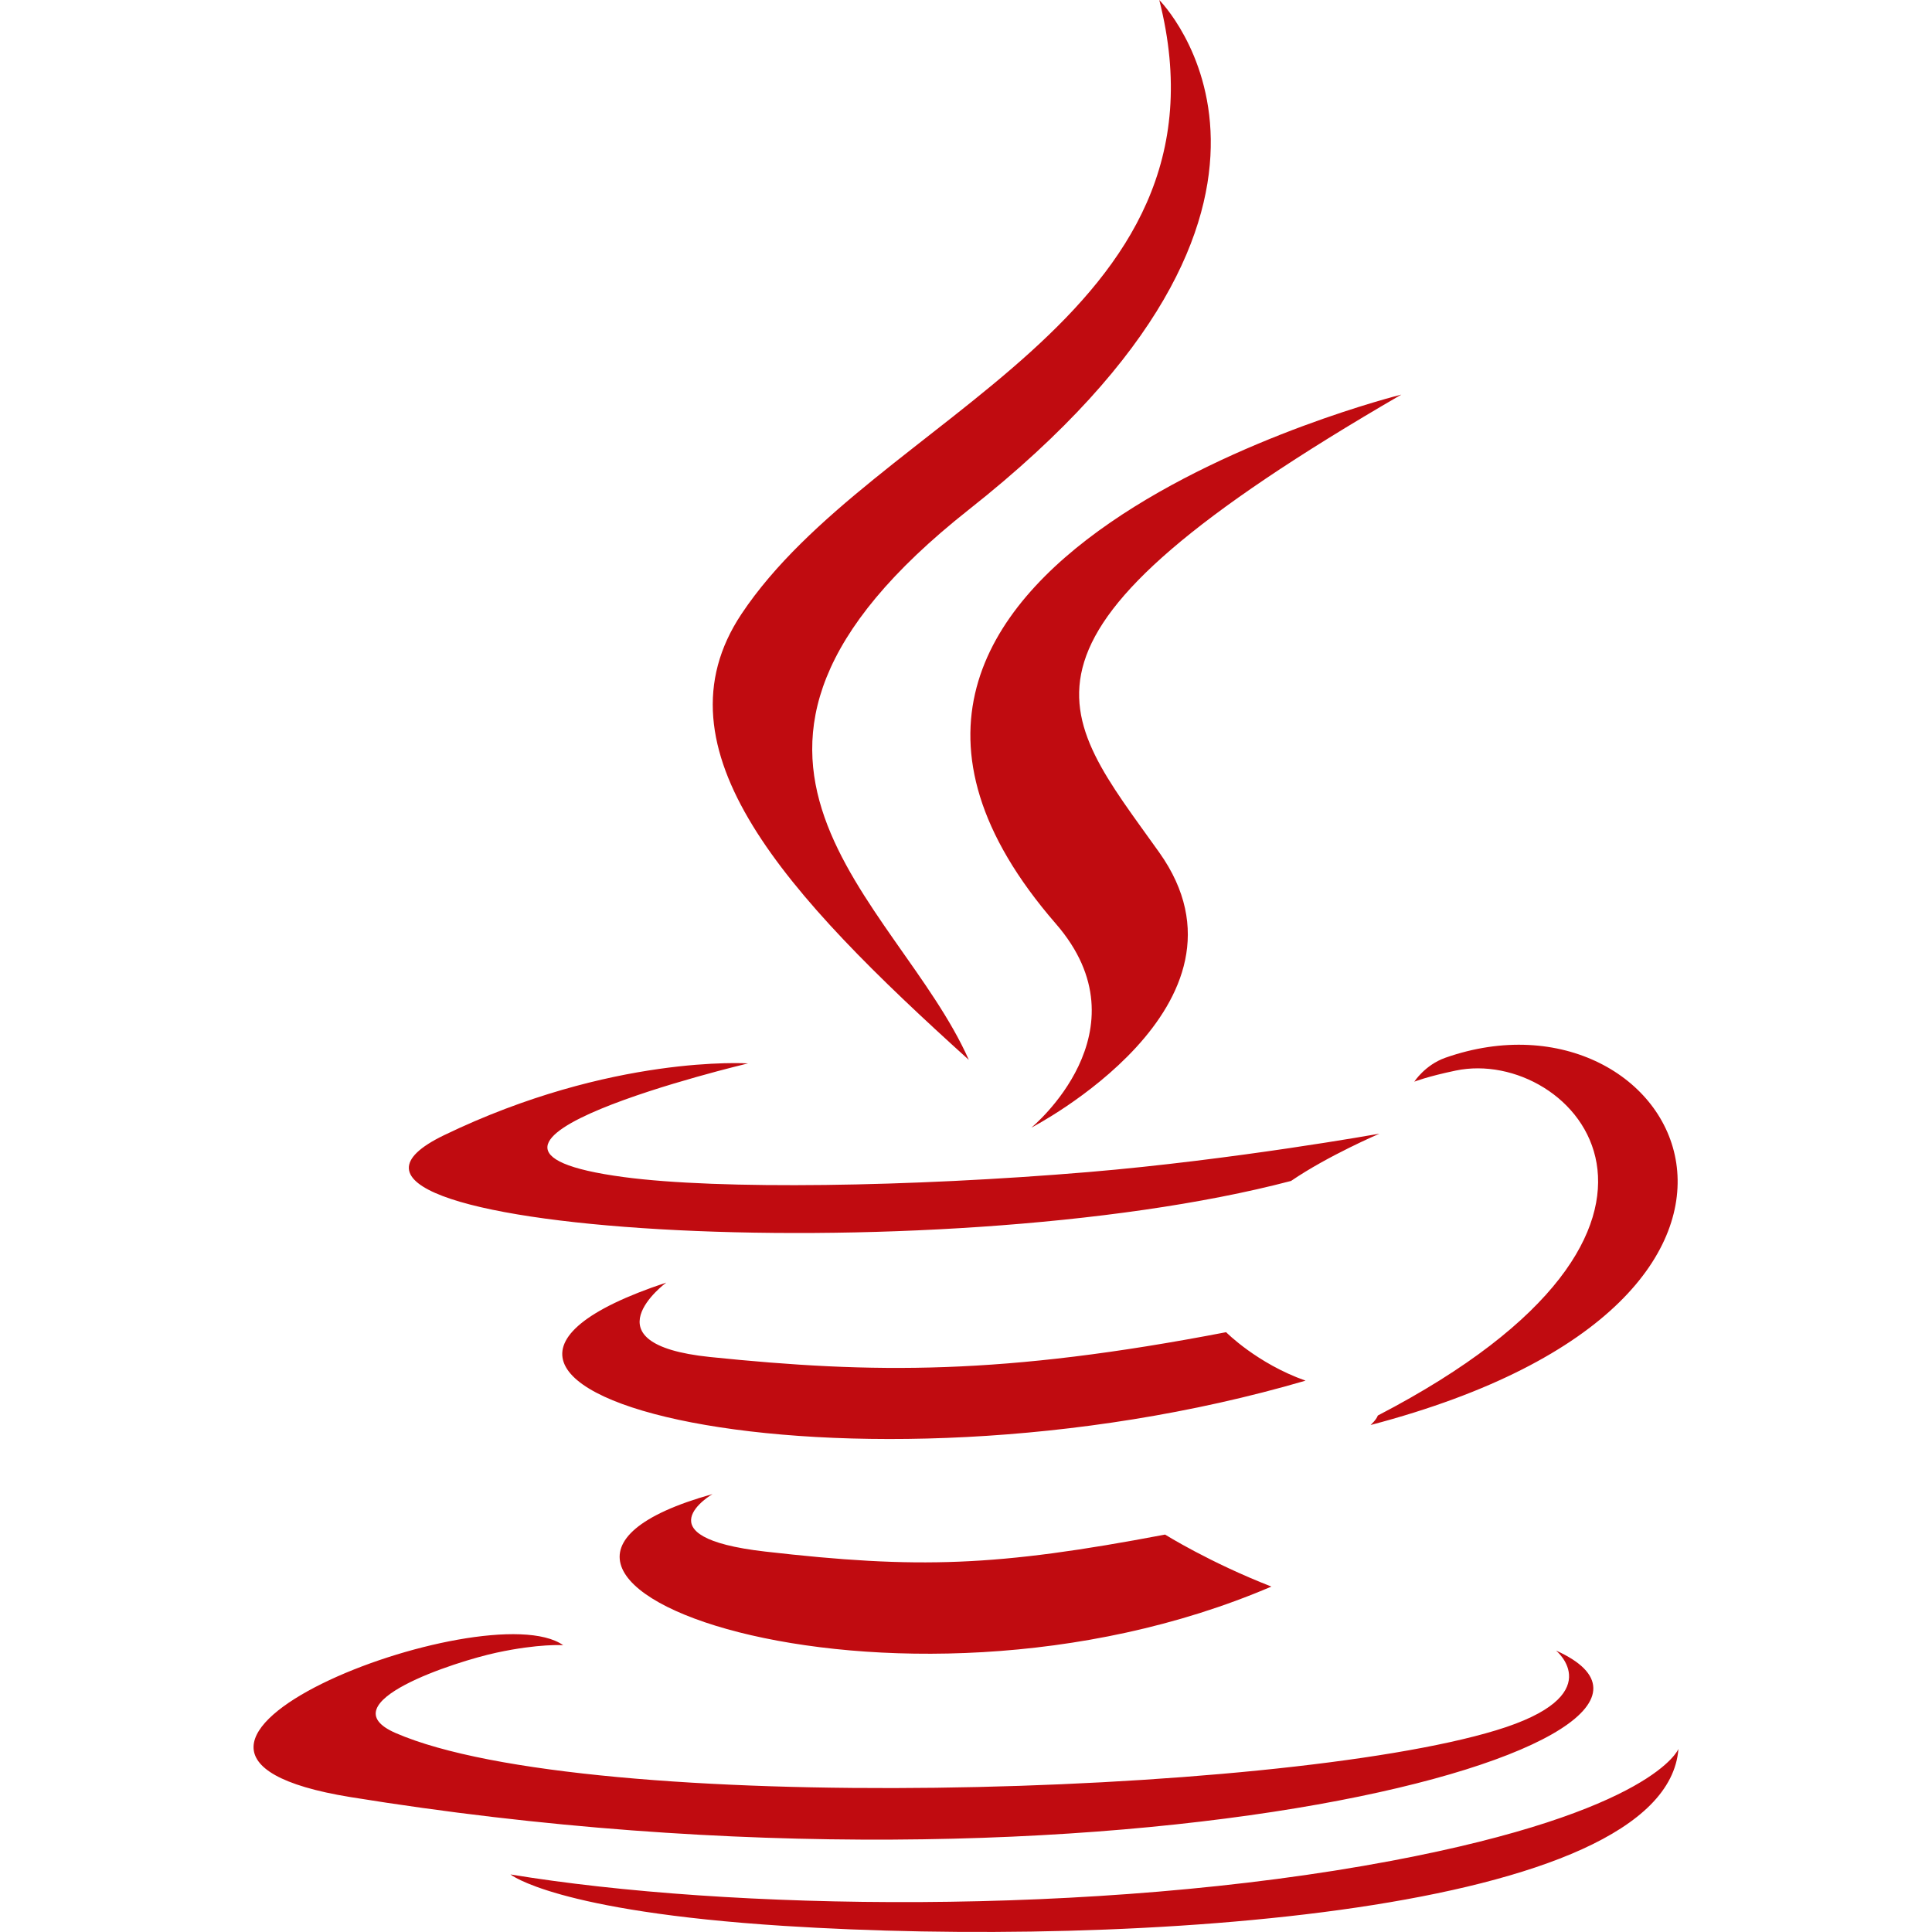
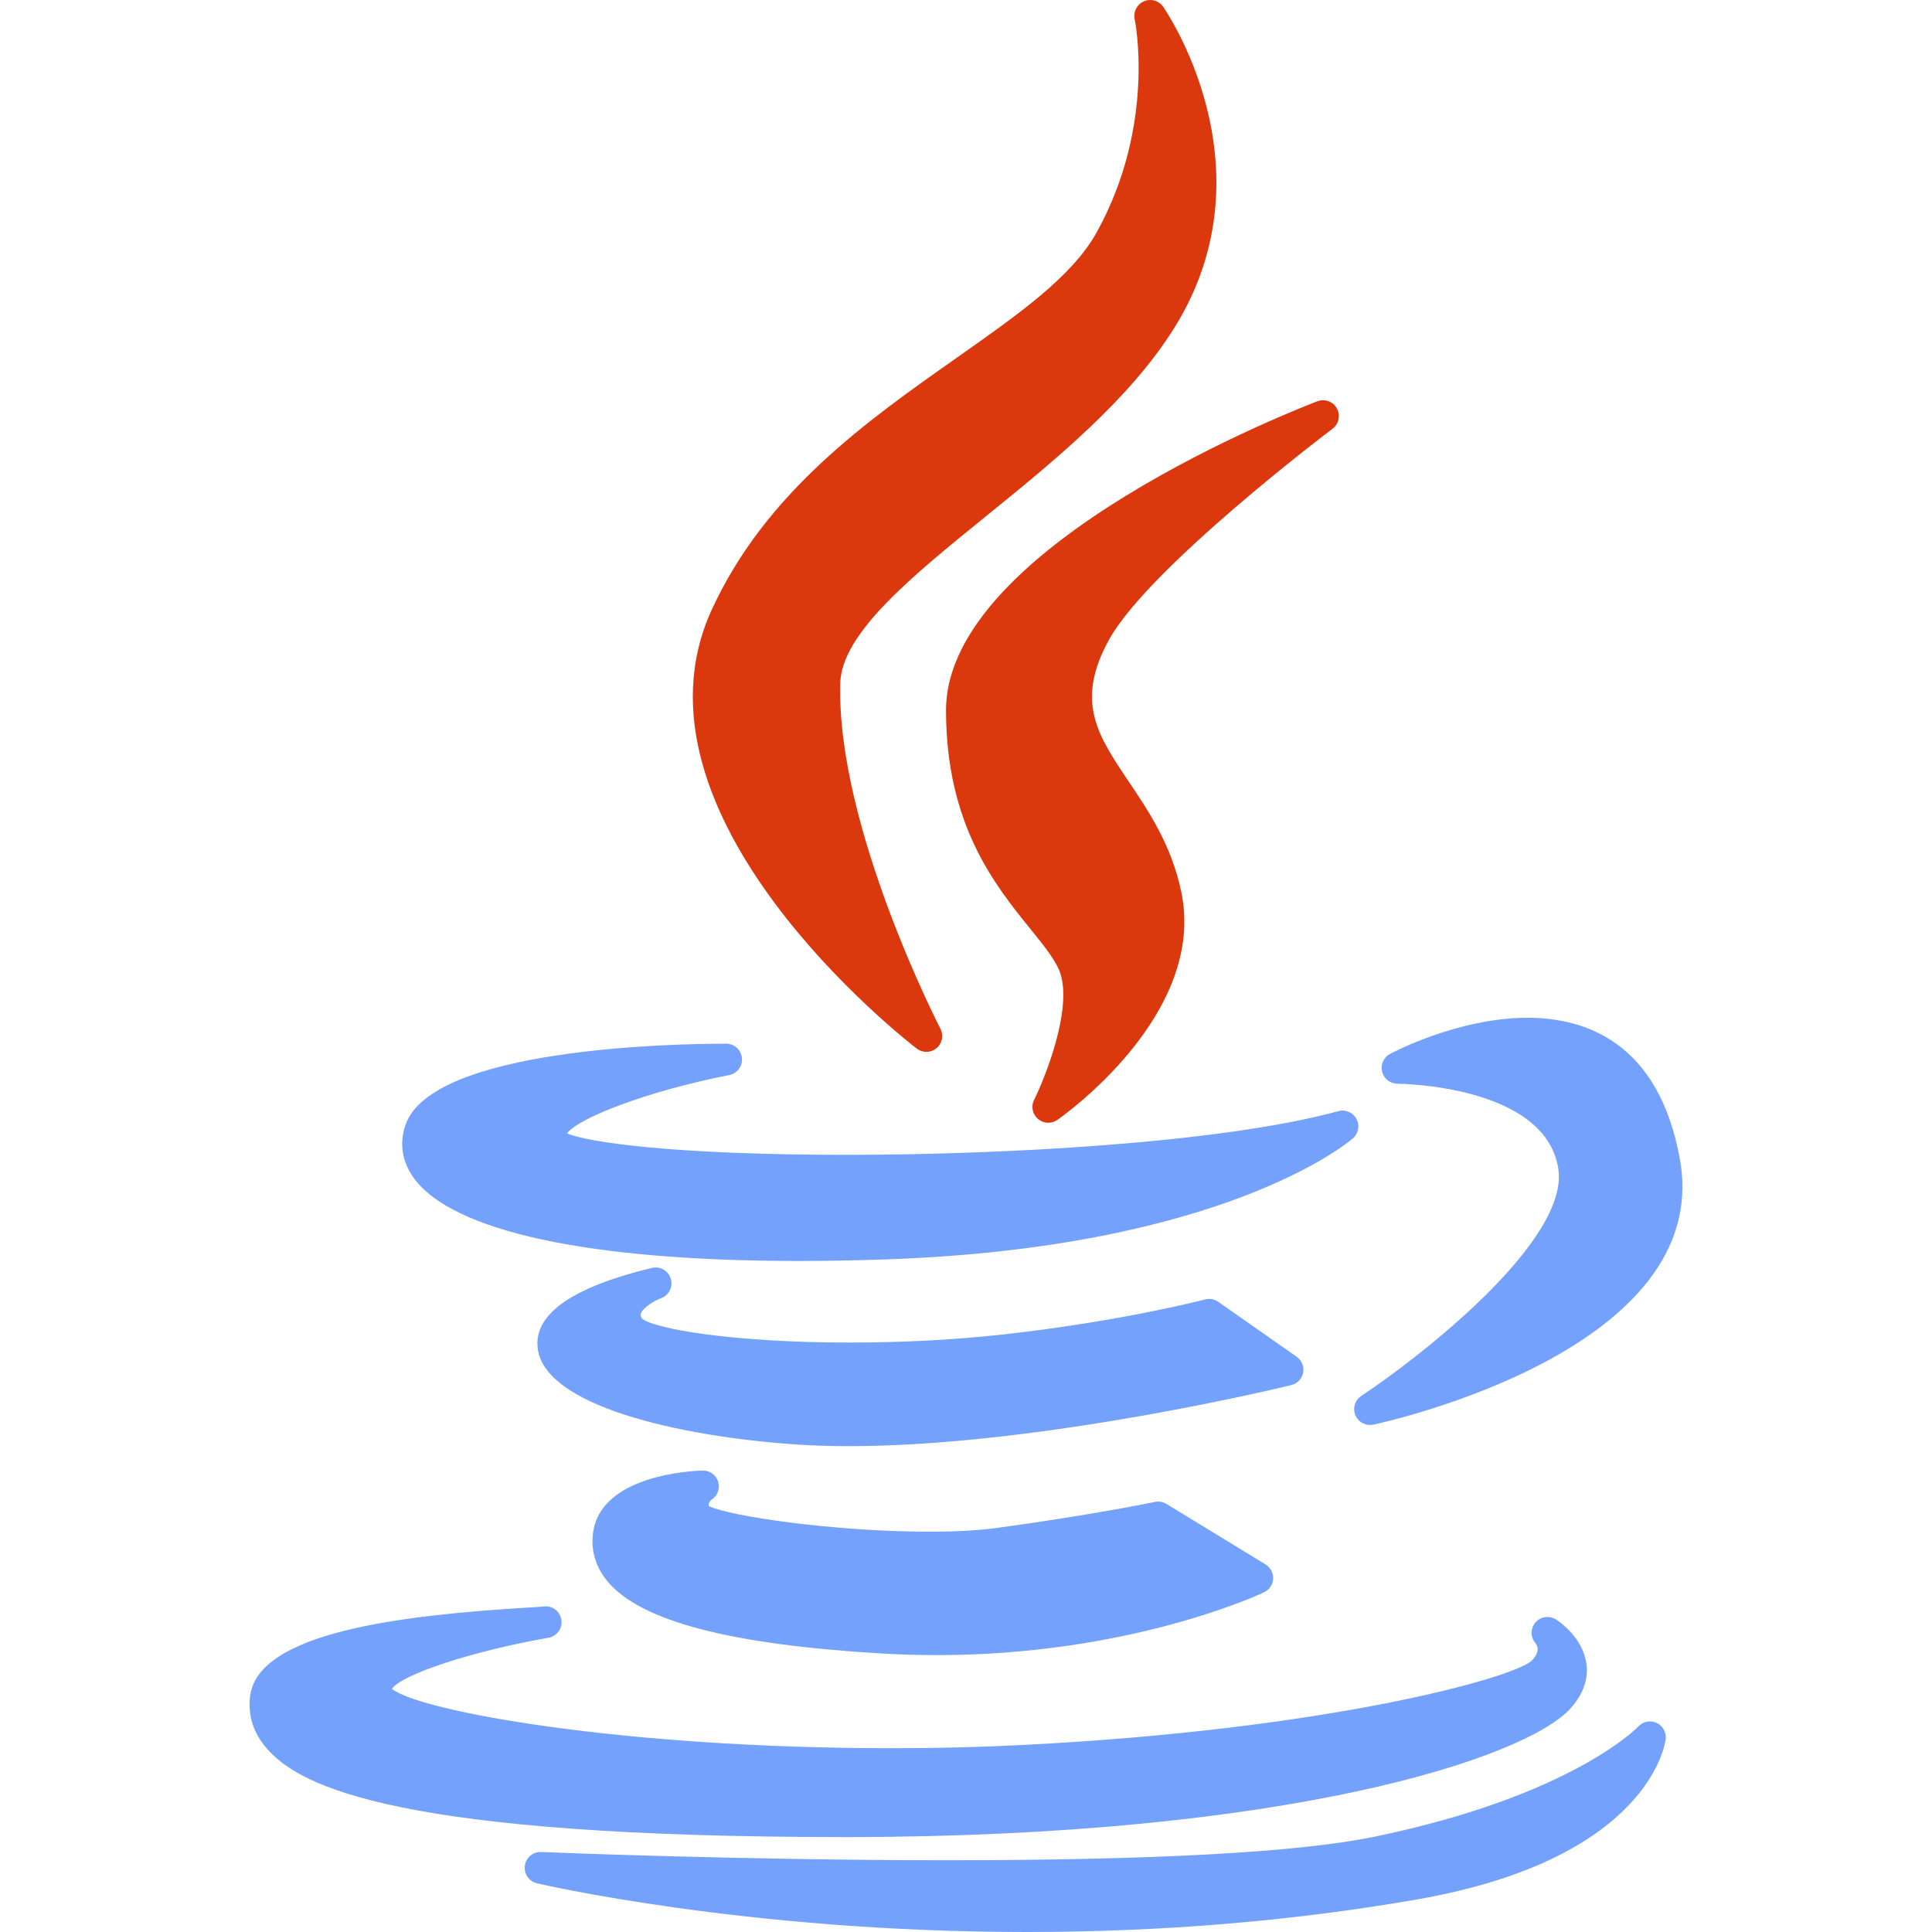
- <svg xmlns="http://www.w3.org/2000/svg" role="img" viewBox="0 0 24 24" style="fill:#c00b10">
-   <path d="M8.851 18.56s-.917.534.653.714c1.902.218 2.874.187 4.969-.211 0 0 .552.346 1.321.646-4.699 2.013-10.633-.118-6.943-1.149M8.276 15.933s-1.028.761.542.924c2.032.209 3.636.227 6.413-.308 0 0 .384.389.987.602-5.679 1.661-12.007.13-7.942-1.218M13.116 11.475c1.158 1.333-.304 2.533-.304 2.533s2.939-1.518 1.589-3.418c-1.261-1.772-2.228-2.652 3.007-5.688 0-.001-8.216 2.051-4.292 6.573M19.33 20.504s.679.559-.747.991c-2.712.822-11.288 1.069-13.669.033-.856-.373.75-.89 1.254-.998.527-.114.828-.093.828-.093-.953-.671-6.156 1.317-2.643 1.887 9.58 1.553 17.462-.7 14.977-1.82M9.292 13.21s-4.362 1.036-1.544 1.412c1.189.159 3.561.123 5.77-.062 1.806-.152 3.618-.477 3.618-.477s-.637.272-1.098.587c-4.429 1.165-12.986.623-10.522-.568 2.082-1.006 3.776-.892 3.776-.892M17.116 17.584c4.503-2.34 2.421-4.589.968-4.285-.355.074-.515.138-.515.138s.132-.207.385-.297c2.875-1.011 5.086 2.981-.928 4.562 0-.001.07-.062.09-.118M14.401 0s2.494 2.494-2.365 6.33c-3.896 3.077-.888 4.832-.001 6.836-2.274-2.053-3.943-3.858-2.824-5.539 1.644-2.469 6.197-3.665 5.19-7.627M9.734 23.924c4.322.277 10.959-.153 11.116-2.198 0 0-.302.775-3.572 1.391-3.688.694-8.239.613-10.937.168 0-.001.553.457 3.393.639" />
+ <svg xmlns="http://www.w3.org/2000/svg" height="800px" width="800px" version="1.1" id="Layer_1" viewBox="0 0 511.998 511.998" xml:space="preserve">
+   <g>
+     <path style="fill:#DB380E;" d="M253.464,94.869c-23.658,16.639-50.471,35.498-64.838,66.699   c-24.954,54.435,51.062,113.812,54.311,116.313c0.755,0.581,1.659,0.871,2.56,0.871c0.957,0,1.915-0.327,2.693-0.979   c1.509-1.262,1.937-3.406,1.031-5.152c-0.275-0.53-27.561-53.53-26.547-91.552c0.359-13.243,18.892-28.266,38.512-44.171   c17.97-14.568,38.34-31.079,50.258-50.394c26.164-42.516-2.916-84.322-3.213-84.74c-1.155-1.622-3.287-2.209-5.11-1.41   c-1.821,0.804-2.83,2.773-2.414,4.72c0.059,0.277,5.714,27.923-10.022,56.406C284.203,73.25,269.959,83.268,253.464,94.869z" />
+     <path style="fill:#DB380E;" d="M353.137,113.617c1.669-1.257,2.159-3.55,1.15-5.38c-1.011-1.83-3.211-2.637-5.165-1.895   c-4.019,1.528-98.416,37.915-98.416,81.88c0,30.307,12.946,46.317,22.399,58.009c3.708,4.586,6.909,8.546,7.964,11.927   c2.97,9.743-4.066,27.353-7.025,33.317c-0.853,1.714-0.435,3.792,1.016,5.044c0.784,0.677,1.763,1.021,2.743,1.021   c0.834,0,1.672-0.248,2.396-0.752c1.623-1.128,39.667-28.026,32.844-60.433c-2.542-12.318-8.595-21.318-13.936-29.26   c-8.274-12.305-14.25-21.193-5.184-37.609C304.545,150.338,352.65,113.981,353.137,113.617z" />
+   </g>
+   <g>
+     <path style="fill:#73A1FB;" d="M107.418,298.236c-1.618,4.845-0.854,9.651,2.207,13.903c10.233,14.207,46.48,22.029,102.068,22.029   c0.003,0,0.005,0,0.007,0c7.532,0,15.484-0.148,23.629-0.44c88.875-3.181,121.839-30.869,123.199-32.046   c1.482-1.283,1.878-3.419,0.957-5.147c-0.922-1.727-2.909-2.595-4.808-2.072c-31.301,8.546-89.748,11.58-130.288,11.58   c-45.363,0-68.465-3.268-74.121-5.681c2.902-3.985,20.802-11.101,42.983-15.464c2.12-0.416,3.577-2.374,3.367-4.524   s-2.016-3.79-4.177-3.79C179.439,276.584,114.234,277.628,107.418,298.236z" />
+     <path style="fill:#73A1FB;" d="M404.812,269.718c-18.331,0-35.714,9.188-36.446,9.577c-1.695,0.908-2.555,2.852-2.09,4.72   c0.467,1.865,2.144,3.176,4.067,3.178c0.389,0,39.102,0.317,42.608,22.436c3.106,19.082-36.629,50-52.202,60.304   c-1.682,1.113-2.335,3.263-1.554,5.123c0.665,1.583,2.206,2.573,3.868,2.573c0.29,0,0.584-0.03,0.876-0.092   c3.696-0.791,90.406-19.899,81.238-70.384C439.584,276.213,420.138,269.718,404.812,269.718z" />
+     <path style="fill:#73A1FB;" d="M345.347,363.755c0.302-1.617-0.371-3.262-1.717-4.207l-20.791-14.563   c-1.014-0.71-2.295-0.933-3.485-0.618c-0.217,0.055-21.959,5.771-53.525,9.276c-12.528,1.405-26.56,2.147-40.582,2.147   c-31.558,0-52.192-3.708-55.197-6.428c-0.398-0.764-0.272-1.111-0.201-1.304c0.546-1.518,3.472-3.322,5.358-4.036   c2.083-0.771,3.206-3.033,2.558-5.157c-0.646-2.127-2.837-3.378-4.999-2.859c-20.856,5.033-31.054,12.071-30.312,20.918   c1.318,15.686,37.65,23.737,68.365,25.865c4.417,0.302,9.194,0.455,14.195,0.455c0.003,0,0.005,0,0.008,0   c51.074,0,116.55-16.025,117.204-16.188C343.825,366.666,345.044,365.375,345.347,363.755z" />
+     <path style="fill:#73A1FB;" d="M188.602,397.419c1.575-1.024,2.273-2.971,1.714-4.764c-0.557-1.793-2.234-2.971-4.118-2.946   c-2.795,0.074-27.349,1.182-29.068,16.815c-0.52,4.672,0.818,8.941,3.979,12.686c8.816,10.448,32.614,16.658,72.741,18.984   c4.747,0.285,9.569,0.428,14.334,0.428c51.015,0,85.373-15.973,86.812-16.653c1.395-0.66,2.315-2.031,2.397-3.571   s-0.687-3.001-2.003-3.806l-26.275-16.04c-0.912-0.556-2.003-0.74-3.043-0.527c-0.166,0.035-16.849,3.495-42.026,6.913   c-4.764,0.648-10.73,0.977-17.73,0.977c-25.15,0-53.124-4.109-58.489-6.8C187.749,398.613,187.848,397.975,188.602,397.419z" />
+     <path style="fill:#73A1FB;" d="M224.408,486.85c116.854-0.099,179.571-20.88,191.653-33.957c4.277-4.626,4.739-9.006,4.376-11.867   c-0.898-7.04-7.311-11.35-8.038-11.818c-1.754-1.128-4.108-0.833-5.476,0.745c-1.365,1.578-1.397,3.884-0.027,5.461   c0.737,0.948,1.163,2.535-0.992,4.692c-4.83,4.511-53.545,18.204-134.656,22.318c-11.111,0.577-22.765,0.871-34.636,0.873   c-72.623,0-125.772-9.948-132.749-15.744c2.689-3.864,21.489-10.037,41.482-13.529c2.253-0.393,3.775-2.516,3.426-4.776   c-0.349-2.259-2.432-3.814-4.709-3.519c-0.564,0.077-2.478,0.191-4.694,0.327c-32.988,2.014-71.109,6.503-73.098,23.5   c-0.604,5.179,0.935,9.881,4.576,13.973c8.909,10.01,34.516,23.319,153.558,23.319C224.406,486.85,224.406,486.85,224.408,486.85z" />
+     <path style="fill:#73A1FB;" d="M439.013,456.578c-1.652-0.764-3.604-0.378-4.836,0.952c-0.171,0.185-17.74,18.556-70.564,29.344   c-20.223,4.052-58.183,6.107-112.826,6.107c-54.745,0-106.838-2.154-107.357-2.176c-2.176-0.106-4.037,1.476-4.333,3.618   c-0.297,2.14,1.083,4.158,3.184,4.658c0.542,0.128,55.135,12.918,129.779,12.918c35.801,0,70.639-2.907,103.548-8.645   c61.361-10.757,65.657-41.183,65.81-42.473C441.632,459.078,440.662,457.342,439.013,456.578z" />
+   </g>
</svg>
